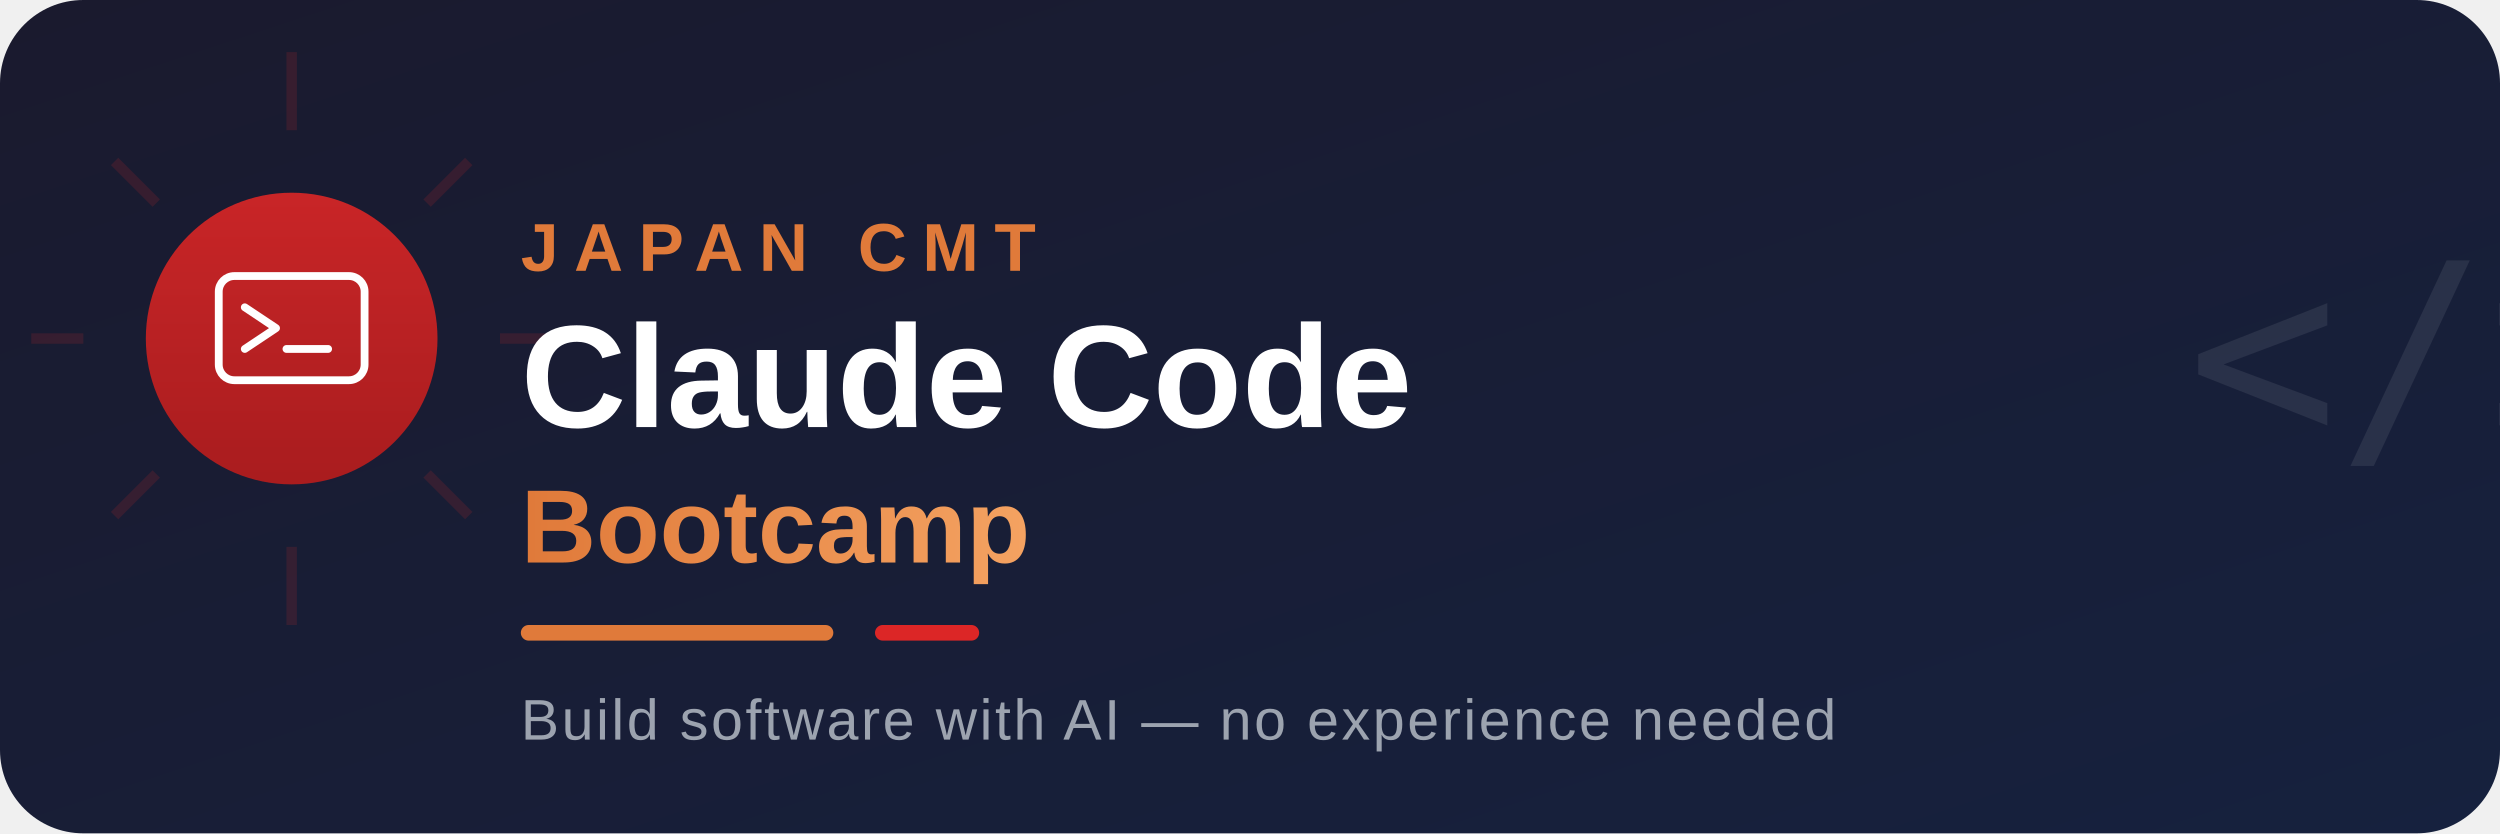
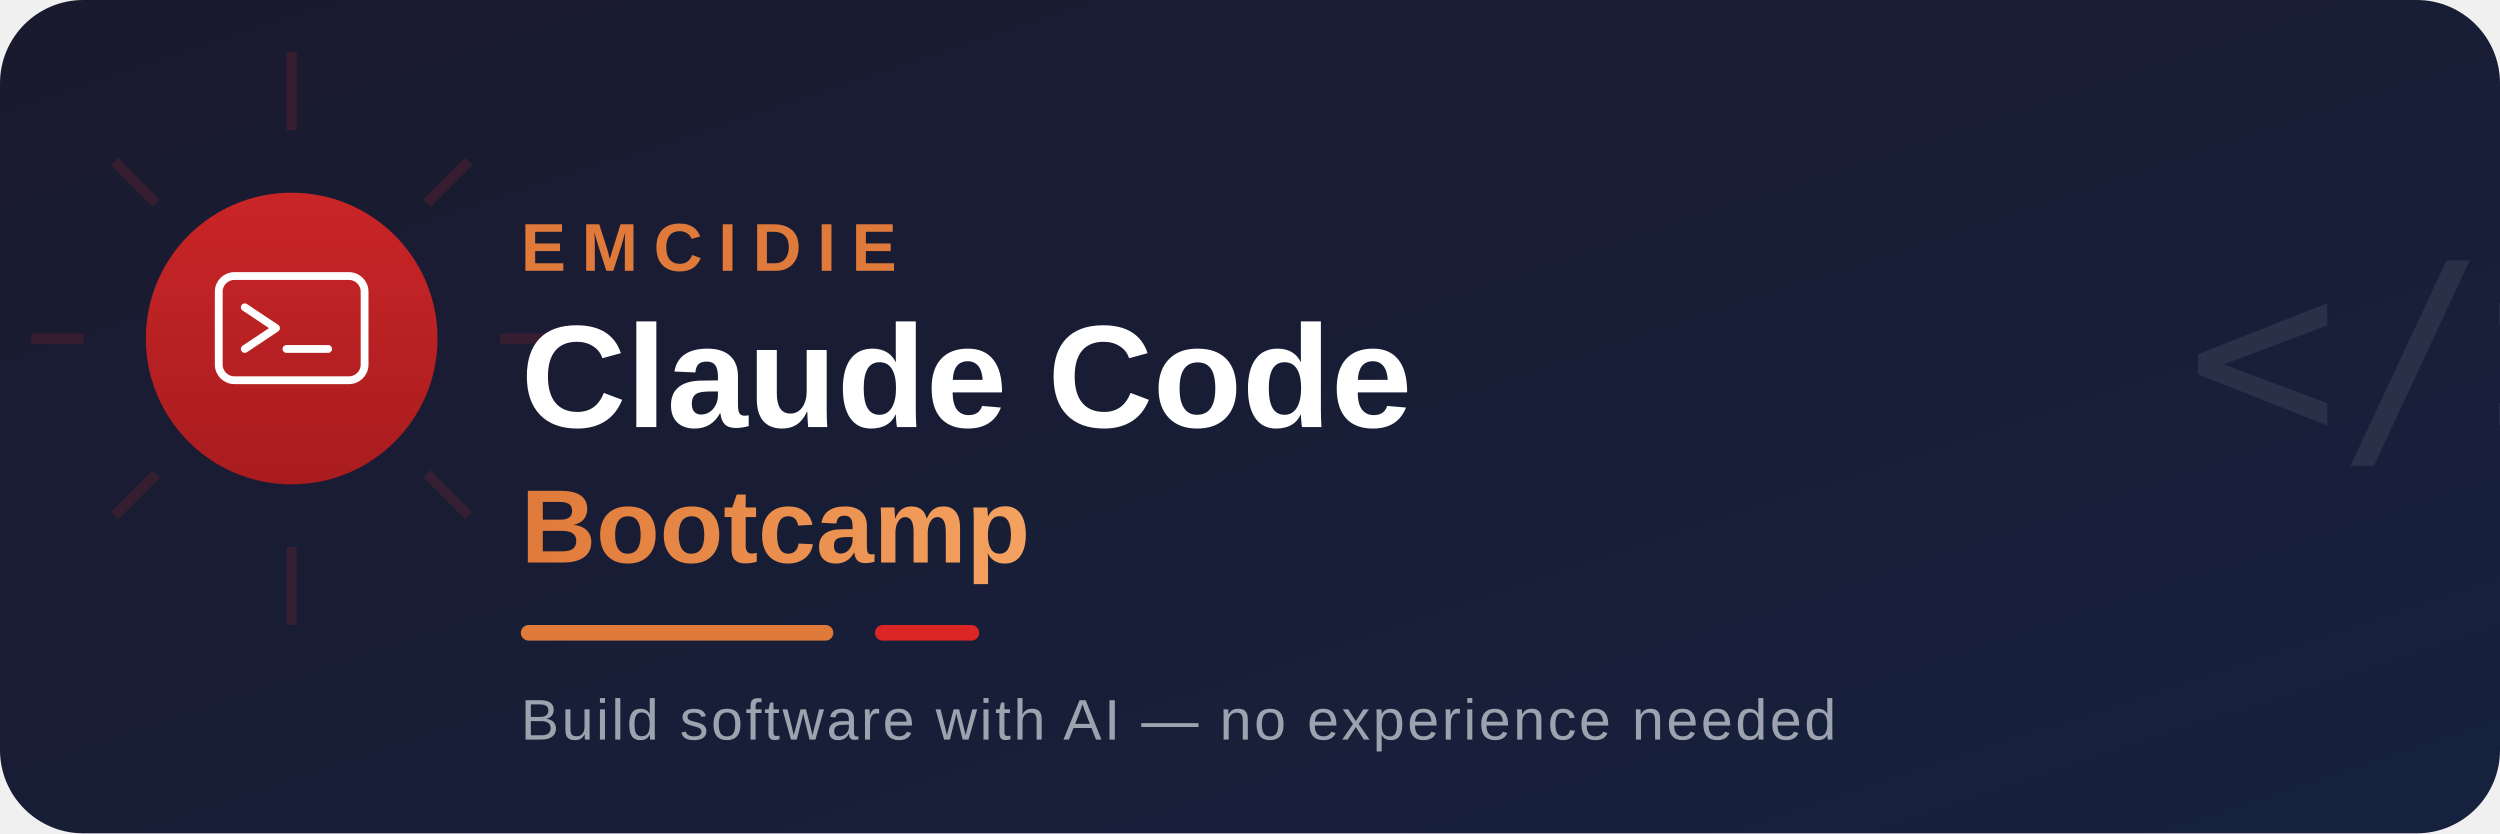
<svg xmlns="http://www.w3.org/2000/svg" viewBox="0 0 480 160" width="480" height="160">
  <defs>
    <linearGradient id="bg-grad" x1="0%" y1="0%" x2="100%" y2="100%">
      <stop offset="0%" style="stop-color:#1a1a2e" />
      <stop offset="100%" style="stop-color:#16213e" />
    </linearGradient>
    <linearGradient id="accent-grad" x1="0%" y1="0%" x2="100%" y2="0%">
      <stop offset="0%" style="stop-color:#e07a3a" />
      <stop offset="100%" style="stop-color:#f4a261" />
    </linearGradient>
    <linearGradient id="jp-red" x1="0%" y1="0%" x2="0%" y2="100%">
      <stop offset="0%" style="stop-color:#dc2626" />
      <stop offset="100%" style="stop-color:#b91c1c" />
    </linearGradient>
  </defs>
  <rect width="480" height="160" rx="16" fill="url(#bg-grad)" />
  <circle cx="56" cy="65" r="28" fill="url(#jp-red)" opacity="0.9" />
  <g opacity="0.15" stroke="#dc2626" stroke-width="2" fill="none">
    <line x1="56" y1="25" x2="56" y2="10" />
    <line x1="56" y1="105" x2="56" y2="120" />
    <line x1="16" y1="65" x2="6" y2="65" />
    <line x1="96" y1="65" x2="106" y2="65" />
    <line x1="30" y1="39" x2="22" y2="31" />
    <line x1="82" y1="91" x2="90" y2="99" />
    <line x1="82" y1="39" x2="90" y2="31" />
    <line x1="30" y1="91" x2="22" y2="99" />
  </g>
  <rect x="42" y="53" width="28" height="20" rx="3" fill="none" stroke="white" stroke-width="1.5" />
  <polyline points="47,59 53,63 47,67" fill="none" stroke="white" stroke-width="1.5" stroke-linecap="round" stroke-linejoin="round" />
  <line x1="55" y1="67" x2="63" y2="67" stroke="white" stroke-width="1.5" stroke-linecap="round" />
-   <text x="100" y="52" font-family="'SF Pro Display', 'Helvetica Neue', Arial, sans-serif" font-size="13" font-weight="700" letter-spacing="3" fill="#e07a3a">JAPAN CMT</text>
+   <text x="100" y="52" font-family="'SF Pro Display', 'Helvetica Neue', Arial, sans-serif" font-size="13" font-weight="700" letter-spacing="3" fill="#e07a3a">EMCIDIE</text>
  <text x="100" y="82" font-family="'SF Pro Display', 'Helvetica Neue', Arial, sans-serif" font-size="28" font-weight="800" fill="white">Claude Code</text>
  <text x="100" y="108" font-family="'SF Pro Display', 'Helvetica Neue', Arial, sans-serif" font-size="20" font-weight="600" fill="url(#accent-grad)">Bootcamp</text>
  <rect x="100" y="120" width="60" height="3" rx="1.5" fill="#e07a3a" />
  <rect x="168" y="120" width="20" height="3" rx="1.5" fill="#dc2626" />
  <text x="100" y="142" font-family="'SF Pro Display', 'Helvetica Neue', Arial, sans-serif" font-size="11" fill="#9ca3af" letter-spacing="0.5">Build software with AI — no experience needed</text>
  <text x="420" y="85" font-family="'SF Mono', 'Fira Code', monospace" font-size="48" font-weight="300" fill="white" opacity="0.08">&lt;/&gt;</text>
</svg>
